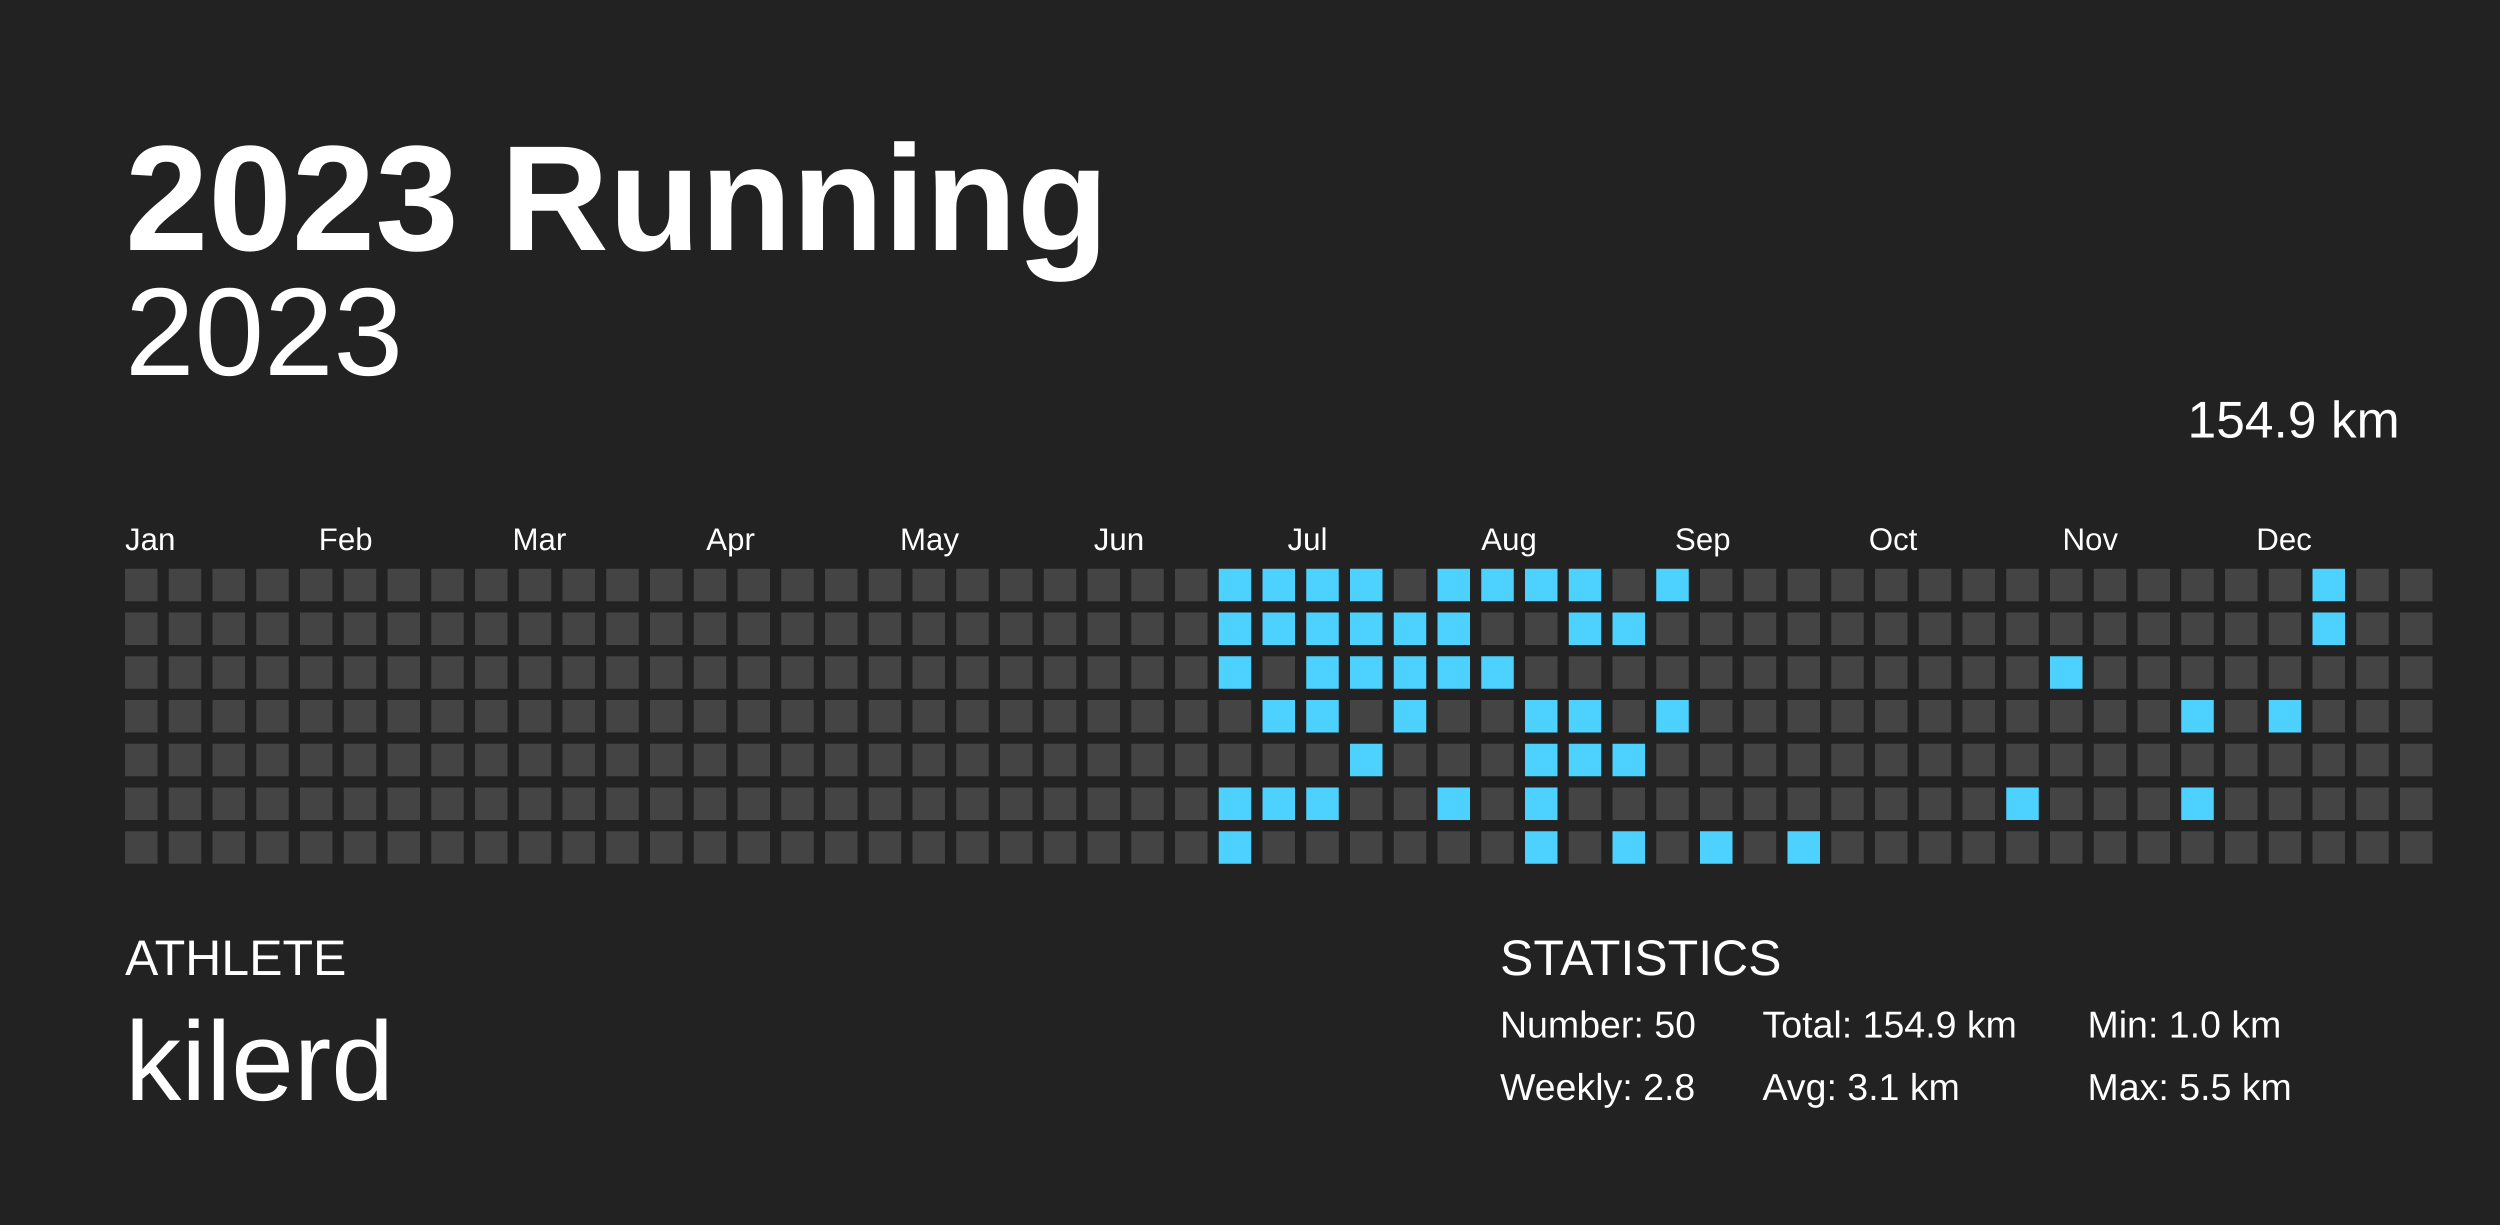
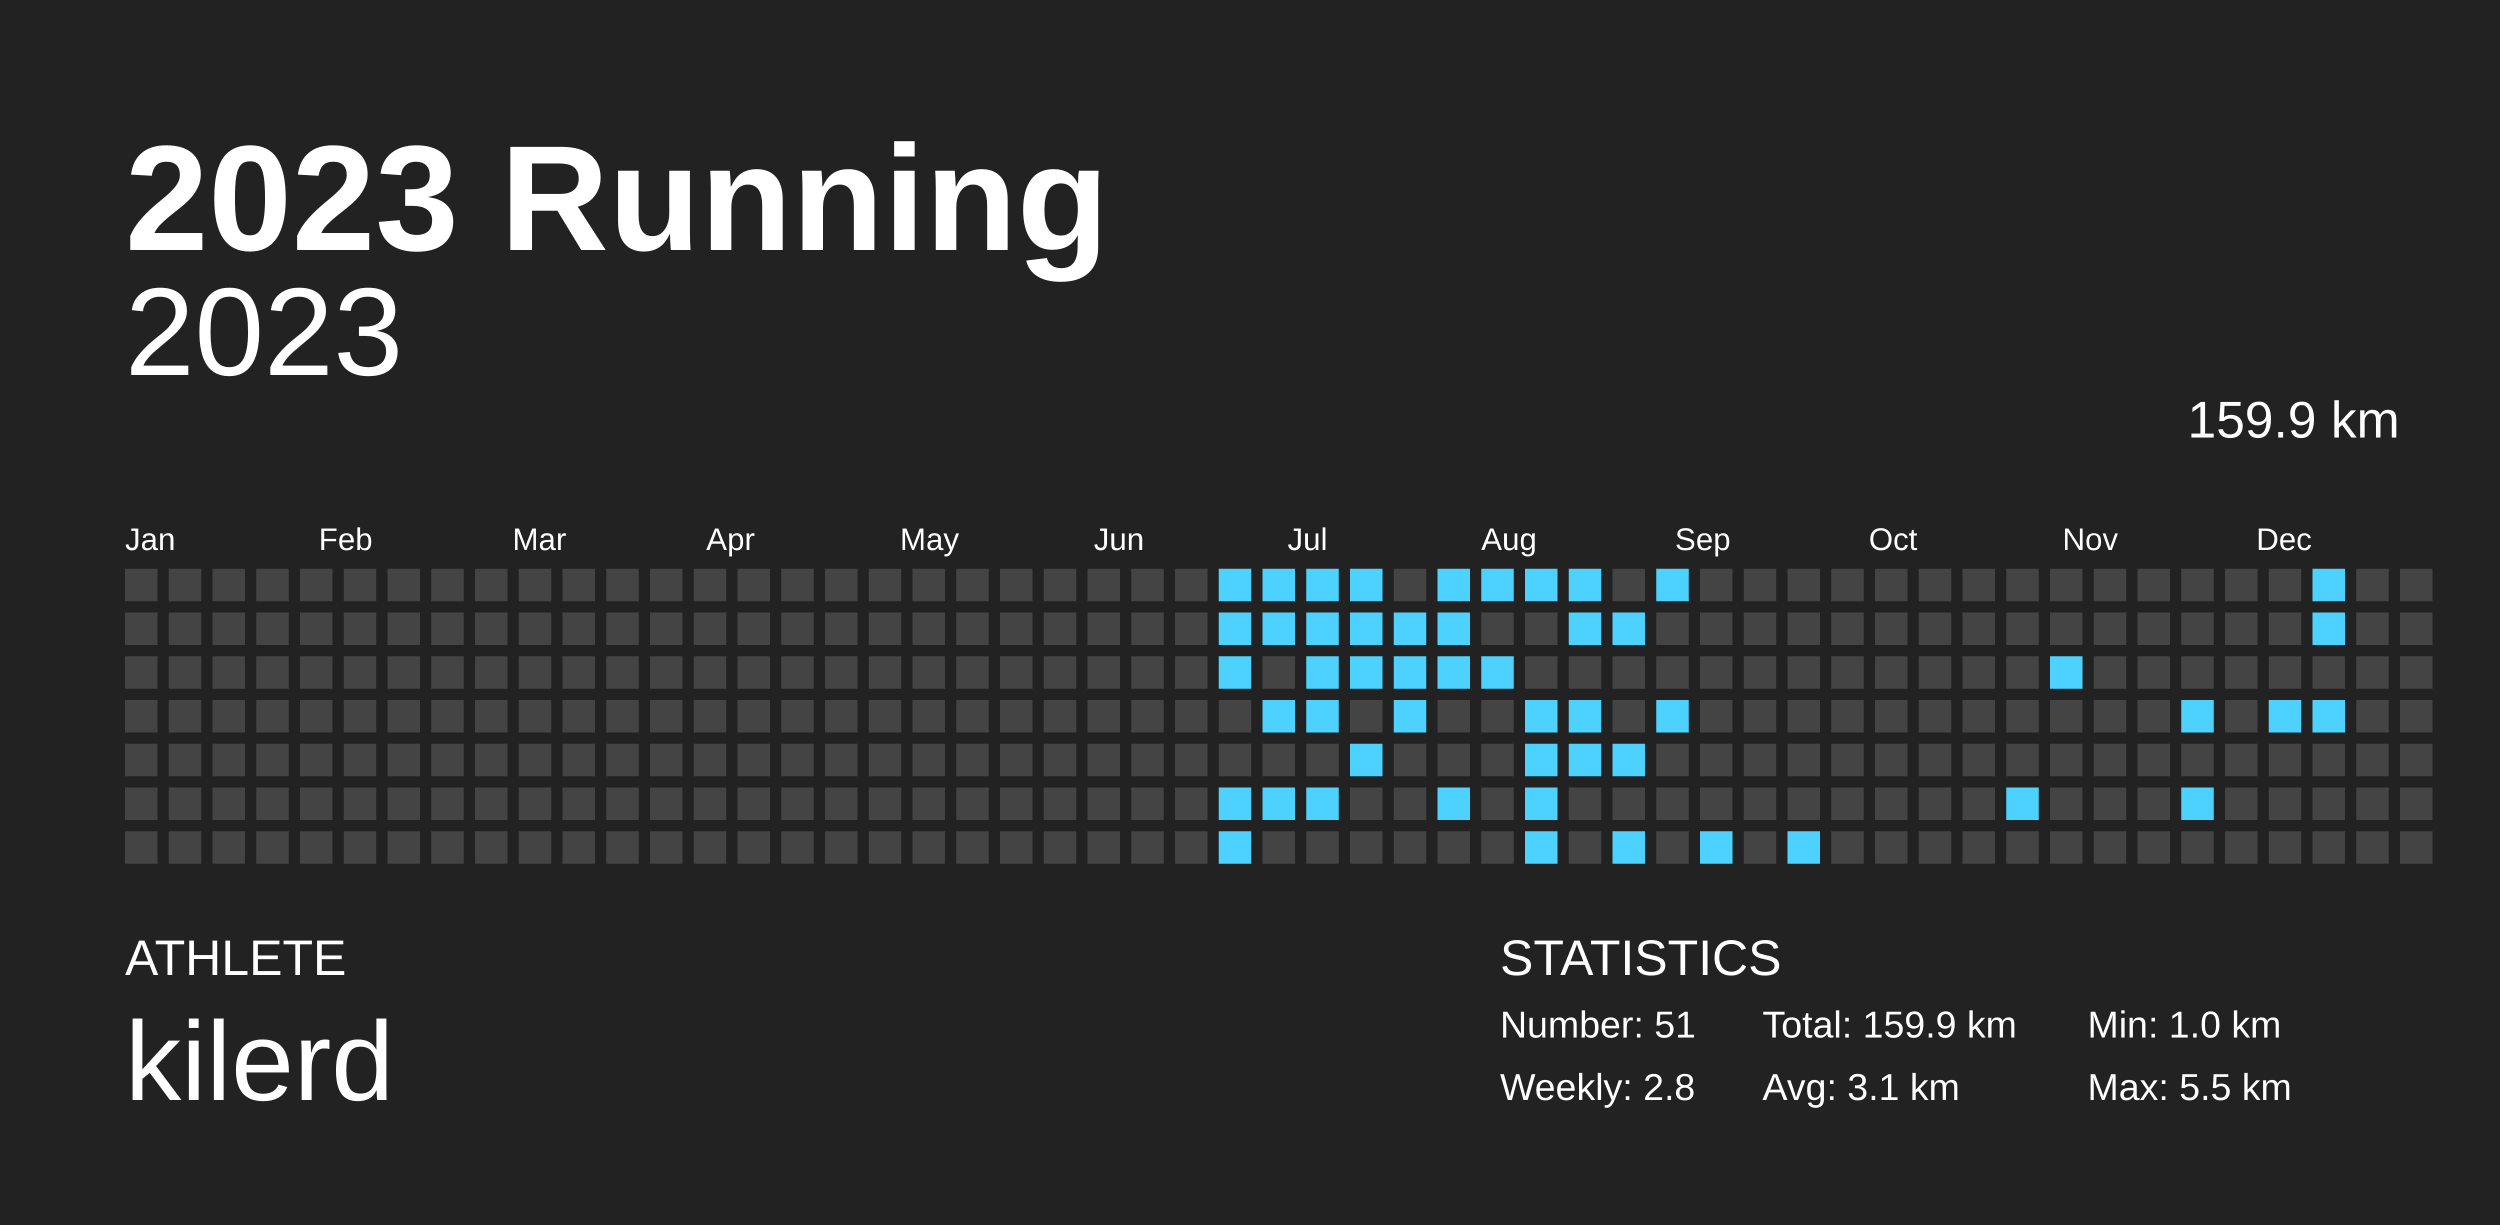
<svg xmlns="http://www.w3.org/2000/svg" baseProfile="full" height="98mm" version="1.1" viewBox="0,0,200,98" width="200mm">
  <defs />
  <rect fill="#222222" height="98" width="200" x="0" y="0" />
  <text fill="#FFFFFF" style="font-size:12px; font-family:Arial; font-weight:bold;" x="10" y="20">2023 Running</text>
  <text fill="#FFFFFF" style="font-size:4px; font-family:Arial" x="10" y="78">ATHLETE</text>
  <text fill="#FFFFFF" style="font-size:9px; font-family:Arial" x="10" y="88">kilerd</text>
  <text fill="#FFFFFF" style="font-size:4px; font-family:Arial" x="120" y="78">STATISTICS</text>
-   <text fill="#FFFFFF" style="font-size:3px; font-family:Arial" x="120" y="83">Number: 50</text>
+   <text fill="#FFFFFF" style="font-size:3px; font-family:Arial" x="120" y="83">Number: 51</text>
  <text fill="#FFFFFF" style="font-size:3px; font-family:Arial" x="120" y="88">Weekly: 2.8</text>
-   <text fill="#FFFFFF" style="font-size:3px; font-family:Arial" x="141" y="83">Total: 154.9 km</text>
+   <text fill="#FFFFFF" style="font-size:3px; font-family:Arial" x="141" y="83">Total: 159.9 km</text>
  <text fill="#FFFFFF" style="font-size:3px; font-family:Arial" x="141" y="88">Avg: 3.1 km</text>
  <text fill="#FFFFFF" style="font-size:3px; font-family:Arial" x="167" y="83">Min: 1.0 km</text>
  <text fill="#FFFFFF" style="font-size:3px; font-family:Arial" x="167" y="88">Max: 5.5 km</text>
  <text alignment-baseline="hanging" fill="#FFFFFF" style="font-size:10.0px; font-family:Arial;" x="10" y="30">2023</text>
-   <text alignment-baseline="hanging" fill="#FFFFFF" style="font-size:4.125px; font-family:Arial;" x="175" y="35">154.9 km</text>
+   <text alignment-baseline="hanging" fill="#FFFFFF" style="font-size:4.125px; font-family:Arial;" x="175" y="35">159.9 km</text>
  <text fill="#FFFFFF" style="font-size:2.5px; font-family:Arial" x="10.0" y="44">Jan</text>
  <text fill="#FFFFFF" style="font-size:2.5px; font-family:Arial" x="25.5" y="44">Feb</text>
  <text fill="#FFFFFF" style="font-size:2.5px; font-family:Arial" x="41.0" y="44">Mar</text>
  <text fill="#FFFFFF" style="font-size:2.5px; font-family:Arial" x="56.5" y="44">Apr</text>
  <text fill="#FFFFFF" style="font-size:2.5px; font-family:Arial" x="72.0" y="44">May</text>
  <text fill="#FFFFFF" style="font-size:2.5px; font-family:Arial" x="87.5" y="44">Jun</text>
  <text fill="#FFFFFF" style="font-size:2.5px; font-family:Arial" x="103.0" y="44">Jul</text>
  <text fill="#FFFFFF" style="font-size:2.5px; font-family:Arial" x="118.5" y="44">Aug</text>
  <text fill="#FFFFFF" style="font-size:2.5px; font-family:Arial" x="134.0" y="44">Sep</text>
  <text fill="#FFFFFF" style="font-size:2.5px; font-family:Arial" x="149.5" y="44">Oct</text>
  <text fill="#FFFFFF" style="font-size:2.5px; font-family:Arial" x="165.0" y="44">Nov</text>
  <text fill="#FFFFFF" style="font-size:2.5px; font-family:Arial" x="180.5" y="44">Dec</text>
  <rect fill="#444444" height="2.6" width="2.6" x="10.0" y="45.5" />
  <rect fill="#444444" height="2.6" width="2.6" x="10.0" y="49.0" />
  <rect fill="#444444" height="2.6" width="2.6" x="10.0" y="52.5" />
  <rect fill="#444444" height="2.6" width="2.6" x="10.0" y="56.0" />
  <rect fill="#444444" height="2.6" width="2.6" x="10.0" y="59.5" />
  <rect fill="#444444" height="2.6" width="2.6" x="10.0" y="63.0" />
  <rect fill="#444444" height="2.6" width="2.6" x="10.0" y="66.5" />
  <rect fill="#444444" height="2.6" width="2.6" x="13.5" y="45.5" />
  <rect fill="#444444" height="2.6" width="2.6" x="13.5" y="49.0" />
  <rect fill="#444444" height="2.6" width="2.6" x="13.5" y="52.5" />
  <rect fill="#444444" height="2.6" width="2.6" x="13.5" y="56.0" />
  <rect fill="#444444" height="2.6" width="2.6" x="13.5" y="59.5" />
  <rect fill="#444444" height="2.6" width="2.6" x="13.5" y="63.0" />
  <rect fill="#444444" height="2.6" width="2.6" x="13.5" y="66.5" />
  <rect fill="#444444" height="2.6" width="2.6" x="17.0" y="45.5" />
  <rect fill="#444444" height="2.6" width="2.6" x="17.0" y="49.0" />
  <rect fill="#444444" height="2.6" width="2.6" x="17.0" y="52.5" />
  <rect fill="#444444" height="2.6" width="2.6" x="17.0" y="56.0" />
  <rect fill="#444444" height="2.6" width="2.6" x="17.0" y="59.5" />
  <rect fill="#444444" height="2.6" width="2.6" x="17.0" y="63.0" />
  <rect fill="#444444" height="2.6" width="2.6" x="17.0" y="66.5" />
  <rect fill="#444444" height="2.6" width="2.6" x="20.5" y="45.5" />
  <rect fill="#444444" height="2.6" width="2.6" x="20.5" y="49.0" />
  <rect fill="#444444" height="2.6" width="2.6" x="20.5" y="52.5" />
  <rect fill="#444444" height="2.6" width="2.6" x="20.5" y="56.0" />
  <rect fill="#444444" height="2.6" width="2.6" x="20.5" y="59.5" />
  <rect fill="#444444" height="2.6" width="2.6" x="20.5" y="63.0" />
  <rect fill="#444444" height="2.6" width="2.6" x="20.5" y="66.5" />
  <rect fill="#444444" height="2.6" width="2.6" x="24.0" y="45.5" />
  <rect fill="#444444" height="2.6" width="2.6" x="24.0" y="49.0" />
  <rect fill="#444444" height="2.6" width="2.6" x="24.0" y="52.5" />
  <rect fill="#444444" height="2.6" width="2.6" x="24.0" y="56.0" />
  <rect fill="#444444" height="2.6" width="2.6" x="24.0" y="59.5" />
  <rect fill="#444444" height="2.6" width="2.6" x="24.0" y="63.0" />
  <rect fill="#444444" height="2.6" width="2.6" x="24.0" y="66.5" />
  <rect fill="#444444" height="2.6" width="2.6" x="27.5" y="45.5" />
  <rect fill="#444444" height="2.6" width="2.6" x="27.5" y="49.0" />
  <rect fill="#444444" height="2.6" width="2.6" x="27.5" y="52.5" />
  <rect fill="#444444" height="2.6" width="2.6" x="27.5" y="56.0" />
  <rect fill="#444444" height="2.6" width="2.6" x="27.5" y="59.5" />
  <rect fill="#444444" height="2.6" width="2.6" x="27.5" y="63.0" />
  <rect fill="#444444" height="2.6" width="2.6" x="27.5" y="66.5" />
  <rect fill="#444444" height="2.6" width="2.6" x="31.0" y="45.5" />
  <rect fill="#444444" height="2.6" width="2.6" x="31.0" y="49.0" />
  <rect fill="#444444" height="2.6" width="2.6" x="31.0" y="52.5" />
  <rect fill="#444444" height="2.6" width="2.6" x="31.0" y="56.0" />
  <rect fill="#444444" height="2.6" width="2.6" x="31.0" y="59.5" />
  <rect fill="#444444" height="2.6" width="2.6" x="31.0" y="63.0" />
  <rect fill="#444444" height="2.6" width="2.6" x="31.0" y="66.5" />
  <rect fill="#444444" height="2.6" width="2.6" x="34.5" y="45.5" />
  <rect fill="#444444" height="2.6" width="2.6" x="34.5" y="49.0" />
  <rect fill="#444444" height="2.6" width="2.6" x="34.5" y="52.5" />
  <rect fill="#444444" height="2.6" width="2.6" x="34.5" y="56.0" />
  <rect fill="#444444" height="2.6" width="2.6" x="34.5" y="59.5" />
  <rect fill="#444444" height="2.6" width="2.6" x="34.5" y="63.0" />
  <rect fill="#444444" height="2.6" width="2.6" x="34.5" y="66.5" />
  <rect fill="#444444" height="2.6" width="2.6" x="38.0" y="45.5" />
  <rect fill="#444444" height="2.6" width="2.6" x="38.0" y="49.0" />
  <rect fill="#444444" height="2.6" width="2.6" x="38.0" y="52.5" />
  <rect fill="#444444" height="2.6" width="2.6" x="38.0" y="56.0" />
  <rect fill="#444444" height="2.6" width="2.6" x="38.0" y="59.5" />
  <rect fill="#444444" height="2.6" width="2.6" x="38.0" y="63.0" />
  <rect fill="#444444" height="2.6" width="2.6" x="38.0" y="66.5" />
  <rect fill="#444444" height="2.6" width="2.6" x="41.5" y="45.5" />
  <rect fill="#444444" height="2.6" width="2.6" x="41.5" y="49.0" />
  <rect fill="#444444" height="2.6" width="2.6" x="41.5" y="52.5" />
  <rect fill="#444444" height="2.6" width="2.6" x="41.5" y="56.0" />
  <rect fill="#444444" height="2.6" width="2.6" x="41.5" y="59.5" />
  <rect fill="#444444" height="2.6" width="2.6" x="41.5" y="63.0" />
  <rect fill="#444444" height="2.6" width="2.6" x="41.5" y="66.5" />
  <rect fill="#444444" height="2.6" width="2.6" x="45.0" y="45.5" />
  <rect fill="#444444" height="2.6" width="2.6" x="45.0" y="49.0" />
  <rect fill="#444444" height="2.6" width="2.6" x="45.0" y="52.5" />
  <rect fill="#444444" height="2.6" width="2.6" x="45.0" y="56.0" />
  <rect fill="#444444" height="2.6" width="2.6" x="45.0" y="59.5" />
  <rect fill="#444444" height="2.6" width="2.6" x="45.0" y="63.0" />
  <rect fill="#444444" height="2.6" width="2.6" x="45.0" y="66.5" />
  <rect fill="#444444" height="2.6" width="2.6" x="48.5" y="45.5" />
  <rect fill="#444444" height="2.6" width="2.6" x="48.5" y="49.0" />
  <rect fill="#444444" height="2.6" width="2.6" x="48.5" y="52.5" />
  <rect fill="#444444" height="2.6" width="2.6" x="48.5" y="56.0" />
  <rect fill="#444444" height="2.6" width="2.6" x="48.5" y="59.5" />
  <rect fill="#444444" height="2.6" width="2.6" x="48.5" y="63.0" />
  <rect fill="#444444" height="2.6" width="2.6" x="48.5" y="66.5" />
  <rect fill="#444444" height="2.6" width="2.6" x="52.0" y="45.5" />
  <rect fill="#444444" height="2.6" width="2.6" x="52.0" y="49.0" />
  <rect fill="#444444" height="2.6" width="2.6" x="52.0" y="52.5" />
  <rect fill="#444444" height="2.6" width="2.6" x="52.0" y="56.0" />
  <rect fill="#444444" height="2.6" width="2.6" x="52.0" y="59.5" />
  <rect fill="#444444" height="2.6" width="2.6" x="52.0" y="63.0" />
  <rect fill="#444444" height="2.6" width="2.6" x="52.0" y="66.5" />
  <rect fill="#444444" height="2.6" width="2.6" x="55.5" y="45.5" />
  <rect fill="#444444" height="2.6" width="2.6" x="55.5" y="49.0" />
  <rect fill="#444444" height="2.6" width="2.6" x="55.5" y="52.5" />
  <rect fill="#444444" height="2.6" width="2.6" x="55.5" y="56.0" />
  <rect fill="#444444" height="2.6" width="2.6" x="55.5" y="59.5" />
  <rect fill="#444444" height="2.6" width="2.6" x="55.5" y="63.0" />
  <rect fill="#444444" height="2.6" width="2.6" x="55.5" y="66.5" />
  <rect fill="#444444" height="2.6" width="2.6" x="59.0" y="45.5" />
  <rect fill="#444444" height="2.6" width="2.6" x="59.0" y="49.0" />
  <rect fill="#444444" height="2.6" width="2.6" x="59.0" y="52.5" />
  <rect fill="#444444" height="2.6" width="2.6" x="59.0" y="56.0" />
  <rect fill="#444444" height="2.6" width="2.6" x="59.0" y="59.5" />
  <rect fill="#444444" height="2.6" width="2.6" x="59.0" y="63.0" />
  <rect fill="#444444" height="2.6" width="2.6" x="59.0" y="66.5" />
  <rect fill="#444444" height="2.6" width="2.6" x="62.5" y="45.5" />
  <rect fill="#444444" height="2.6" width="2.6" x="62.5" y="49.0" />
  <rect fill="#444444" height="2.6" width="2.6" x="62.5" y="52.5" />
  <rect fill="#444444" height="2.6" width="2.6" x="62.5" y="56.0" />
  <rect fill="#444444" height="2.6" width="2.6" x="62.5" y="59.5" />
  <rect fill="#444444" height="2.6" width="2.6" x="62.5" y="63.0" />
  <rect fill="#444444" height="2.6" width="2.6" x="62.5" y="66.5" />
  <rect fill="#444444" height="2.6" width="2.6" x="66.0" y="45.5" />
  <rect fill="#444444" height="2.6" width="2.6" x="66.0" y="49.0" />
  <rect fill="#444444" height="2.6" width="2.6" x="66.0" y="52.5" />
  <rect fill="#444444" height="2.6" width="2.6" x="66.0" y="56.0" />
  <rect fill="#444444" height="2.6" width="2.6" x="66.0" y="59.5" />
  <rect fill="#444444" height="2.6" width="2.6" x="66.0" y="63.0" />
  <rect fill="#444444" height="2.6" width="2.6" x="66.0" y="66.5" />
  <rect fill="#444444" height="2.6" width="2.6" x="69.5" y="45.5" />
  <rect fill="#444444" height="2.6" width="2.6" x="69.5" y="49.0" />
  <rect fill="#444444" height="2.6" width="2.6" x="69.5" y="52.5" />
  <rect fill="#444444" height="2.6" width="2.6" x="69.5" y="56.0" />
  <rect fill="#444444" height="2.6" width="2.6" x="69.5" y="59.5" />
  <rect fill="#444444" height="2.6" width="2.6" x="69.5" y="63.0" />
  <rect fill="#444444" height="2.6" width="2.6" x="69.5" y="66.5" />
  <rect fill="#444444" height="2.6" width="2.6" x="73.0" y="45.5" />
  <rect fill="#444444" height="2.6" width="2.6" x="73.0" y="49.0" />
  <rect fill="#444444" height="2.6" width="2.6" x="73.0" y="52.5" />
  <rect fill="#444444" height="2.6" width="2.6" x="73.0" y="56.0" />
  <rect fill="#444444" height="2.6" width="2.6" x="73.0" y="59.5" />
  <rect fill="#444444" height="2.6" width="2.6" x="73.0" y="63.0" />
  <rect fill="#444444" height="2.6" width="2.6" x="73.0" y="66.5" />
  <rect fill="#444444" height="2.6" width="2.6" x="76.5" y="45.5" />
  <rect fill="#444444" height="2.6" width="2.6" x="76.5" y="49.0" />
  <rect fill="#444444" height="2.6" width="2.6" x="76.5" y="52.5" />
  <rect fill="#444444" height="2.6" width="2.6" x="76.5" y="56.0" />
  <rect fill="#444444" height="2.6" width="2.6" x="76.5" y="59.5" />
  <rect fill="#444444" height="2.6" width="2.6" x="76.5" y="63.0" />
  <rect fill="#444444" height="2.6" width="2.6" x="76.5" y="66.5" />
  <rect fill="#444444" height="2.6" width="2.6" x="80.0" y="45.5" />
  <rect fill="#444444" height="2.6" width="2.6" x="80.0" y="49.0" />
  <rect fill="#444444" height="2.6" width="2.6" x="80.0" y="52.5" />
  <rect fill="#444444" height="2.6" width="2.6" x="80.0" y="56.0" />
  <rect fill="#444444" height="2.6" width="2.6" x="80.0" y="59.5" />
  <rect fill="#444444" height="2.6" width="2.6" x="80.0" y="63.0" />
  <rect fill="#444444" height="2.6" width="2.6" x="80.0" y="66.5" />
  <rect fill="#444444" height="2.6" width="2.6" x="83.5" y="45.5" />
  <rect fill="#444444" height="2.6" width="2.6" x="83.5" y="49.0" />
  <rect fill="#444444" height="2.6" width="2.6" x="83.5" y="52.5" />
  <rect fill="#444444" height="2.6" width="2.6" x="83.5" y="56.0" />
  <rect fill="#444444" height="2.6" width="2.6" x="83.5" y="59.5" />
  <rect fill="#444444" height="2.6" width="2.6" x="83.5" y="63.0" />
  <rect fill="#444444" height="2.6" width="2.6" x="83.5" y="66.5" />
  <rect fill="#444444" height="2.6" width="2.6" x="87.0" y="45.5" />
  <rect fill="#444444" height="2.6" width="2.6" x="87.0" y="49.0" />
  <rect fill="#444444" height="2.6" width="2.6" x="87.0" y="52.5" />
  <rect fill="#444444" height="2.6" width="2.6" x="87.0" y="56.0" />
  <rect fill="#444444" height="2.6" width="2.6" x="87.0" y="59.5" />
  <rect fill="#444444" height="2.6" width="2.6" x="87.0" y="63.0" />
  <rect fill="#444444" height="2.6" width="2.6" x="87.0" y="66.5" />
  <rect fill="#444444" height="2.6" width="2.6" x="90.5" y="45.5" />
  <rect fill="#444444" height="2.6" width="2.6" x="90.5" y="49.0" />
  <rect fill="#444444" height="2.6" width="2.6" x="90.5" y="52.5" />
  <rect fill="#444444" height="2.6" width="2.6" x="90.5" y="56.0" />
  <rect fill="#444444" height="2.6" width="2.6" x="90.5" y="59.5" />
  <rect fill="#444444" height="2.6" width="2.6" x="90.5" y="63.0" />
  <rect fill="#444444" height="2.6" width="2.6" x="90.5" y="66.5" />
  <rect fill="#444444" height="2.6" width="2.6" x="94.0" y="45.5" />
  <rect fill="#444444" height="2.6" width="2.6" x="94.0" y="49.0" />
  <rect fill="#444444" height="2.6" width="2.6" x="94.0" y="52.5" />
  <rect fill="#444444" height="2.6" width="2.6" x="94.0" y="56.0" />
  <rect fill="#444444" height="2.6" width="2.6" x="94.0" y="59.5" />
  <rect fill="#444444" height="2.6" width="2.6" x="94.0" y="63.0" />
  <rect fill="#444444" height="2.6" width="2.6" x="94.0" y="66.5" />
  <rect fill="#4dd2ff" height="2.6" width="2.6" x="97.5" y="45.5" />
  <rect fill="#4dd2ff" height="2.6" width="2.6" x="97.5" y="49.0" />
  <rect fill="#4dd2ff" height="2.6" width="2.6" x="97.5" y="52.5" />
  <rect fill="#444444" height="2.6" width="2.6" x="97.5" y="56.0" />
  <rect fill="#444444" height="2.6" width="2.6" x="97.5" y="59.5" />
  <rect fill="#4dd2ff" height="2.6" width="2.6" x="97.5" y="63.0" />
  <rect fill="#4dd2ff" height="2.6" width="2.6" x="97.5" y="66.5" />
  <rect fill="#4dd2ff" height="2.6" width="2.6" x="101.0" y="45.5" />
  <rect fill="#4dd2ff" height="2.6" width="2.6" x="101.0" y="49.0" />
  <rect fill="#444444" height="2.6" width="2.6" x="101.0" y="52.5" />
  <rect fill="#4dd2ff" height="2.6" width="2.6" x="101.0" y="56.0" />
  <rect fill="#444444" height="2.6" width="2.6" x="101.0" y="59.5" />
  <rect fill="#4dd2ff" height="2.6" width="2.6" x="101.0" y="63.0" />
  <rect fill="#444444" height="2.6" width="2.6" x="101.0" y="66.5" />
  <rect fill="#4dd2ff" height="2.6" width="2.6" x="104.5" y="45.5" />
  <rect fill="#4dd2ff" height="2.6" width="2.6" x="104.5" y="49.0" />
  <rect fill="#4dd2ff" height="2.6" width="2.6" x="104.5" y="52.5" />
  <rect fill="#4dd2ff" height="2.6" width="2.6" x="104.5" y="56.0" />
  <rect fill="#444444" height="2.6" width="2.6" x="104.5" y="59.5" />
  <rect fill="#4dd2ff" height="2.6" width="2.6" x="104.5" y="63.0" />
  <rect fill="#444444" height="2.6" width="2.6" x="104.5" y="66.5" />
  <rect fill="#4dd2ff" height="2.6" width="2.6" x="108.0" y="45.5" />
  <rect fill="#4dd2ff" height="2.6" width="2.6" x="108.0" y="49.0" />
  <rect fill="#4dd2ff" height="2.6" width="2.6" x="108.0" y="52.5" />
  <rect fill="#444444" height="2.6" width="2.6" x="108.0" y="56.0" />
  <rect fill="#4dd2ff" height="2.6" width="2.6" x="108.0" y="59.5" />
  <rect fill="#444444" height="2.6" width="2.6" x="108.0" y="63.0" />
  <rect fill="#444444" height="2.6" width="2.6" x="108.0" y="66.5" />
  <rect fill="#444444" height="2.6" width="2.6" x="111.5" y="45.5" />
  <rect fill="#4dd2ff" height="2.6" width="2.6" x="111.5" y="49.0" />
  <rect fill="#4dd2ff" height="2.6" width="2.6" x="111.5" y="52.5" />
  <rect fill="#4dd2ff" height="2.6" width="2.6" x="111.5" y="56.0" />
  <rect fill="#444444" height="2.6" width="2.6" x="111.5" y="59.5" />
  <rect fill="#444444" height="2.6" width="2.6" x="111.5" y="63.0" />
  <rect fill="#444444" height="2.6" width="2.6" x="111.5" y="66.5" />
  <rect fill="#4dd2ff" height="2.6" width="2.6" x="115.0" y="45.5" />
  <rect fill="#4dd2ff" height="2.6" width="2.6" x="115.0" y="49.0" />
  <rect fill="#4dd2ff" height="2.6" width="2.6" x="115.0" y="52.5" />
  <rect fill="#444444" height="2.6" width="2.6" x="115.0" y="56.0" />
  <rect fill="#444444" height="2.6" width="2.6" x="115.0" y="59.5" />
  <rect fill="#4dd2ff" height="2.6" width="2.6" x="115.0" y="63.0" />
  <rect fill="#444444" height="2.6" width="2.6" x="115.0" y="66.5" />
  <rect fill="#4dd2ff" height="2.6" width="2.6" x="118.5" y="45.5" />
  <rect fill="#444444" height="2.6" width="2.6" x="118.5" y="49.0" />
  <rect fill="#4dd2ff" height="2.6" width="2.6" x="118.5" y="52.5" />
  <rect fill="#444444" height="2.6" width="2.6" x="118.5" y="56.0" />
  <rect fill="#444444" height="2.6" width="2.6" x="118.5" y="59.5" />
  <rect fill="#444444" height="2.6" width="2.6" x="118.5" y="63.0" />
  <rect fill="#444444" height="2.6" width="2.6" x="118.5" y="66.5" />
  <rect fill="#4dd2ff" height="2.6" width="2.6" x="122.0" y="45.5" />
  <rect fill="#444444" height="2.6" width="2.6" x="122.0" y="49.0" />
  <rect fill="#444444" height="2.6" width="2.6" x="122.0" y="52.5" />
  <rect fill="#4dd2ff" height="2.6" width="2.6" x="122.0" y="56.0" />
  <rect fill="#4dd2ff" height="2.6" width="2.6" x="122.0" y="59.5" />
  <rect fill="#4dd2ff" height="2.6" width="2.6" x="122.0" y="63.0" />
  <rect fill="#4dd2ff" height="2.6" width="2.6" x="122.0" y="66.5" />
  <rect fill="#4dd2ff" height="2.6" width="2.6" x="125.5" y="45.5" />
  <rect fill="#4dd2ff" height="2.6" width="2.6" x="125.5" y="49.0" />
  <rect fill="#444444" height="2.6" width="2.6" x="125.5" y="52.5" />
  <rect fill="#4dd2ff" height="2.6" width="2.6" x="125.5" y="56.0" />
  <rect fill="#4dd2ff" height="2.6" width="2.6" x="125.5" y="59.5" />
  <rect fill="#444444" height="2.6" width="2.6" x="125.5" y="63.0" />
  <rect fill="#444444" height="2.6" width="2.6" x="125.5" y="66.5" />
  <rect fill="#444444" height="2.6" width="2.6" x="129.0" y="45.5" />
  <rect fill="#4dd2ff" height="2.6" width="2.6" x="129.0" y="49.0" />
  <rect fill="#444444" height="2.6" width="2.6" x="129.0" y="52.5" />
  <rect fill="#444444" height="2.6" width="2.6" x="129.0" y="56.0" />
  <rect fill="#4dd2ff" height="2.6" width="2.6" x="129.0" y="59.5" />
  <rect fill="#444444" height="2.6" width="2.6" x="129.0" y="63.0" />
  <rect fill="#4dd2ff" height="2.6" width="2.6" x="129.0" y="66.5" />
  <rect fill="#4dd2ff" height="2.6" width="2.6" x="132.5" y="45.5" />
  <rect fill="#444444" height="2.6" width="2.6" x="132.5" y="49.0" />
  <rect fill="#444444" height="2.6" width="2.6" x="132.5" y="52.5" />
  <rect fill="#4dd2ff" height="2.6" width="2.6" x="132.5" y="56.0" />
  <rect fill="#444444" height="2.6" width="2.6" x="132.5" y="59.5" />
  <rect fill="#444444" height="2.6" width="2.6" x="132.5" y="63.0" />
  <rect fill="#444444" height="2.6" width="2.6" x="132.5" y="66.5" />
  <rect fill="#444444" height="2.6" width="2.6" x="136.0" y="45.5" />
  <rect fill="#444444" height="2.6" width="2.6" x="136.0" y="49.0" />
  <rect fill="#444444" height="2.6" width="2.6" x="136.0" y="52.5" />
  <rect fill="#444444" height="2.6" width="2.6" x="136.0" y="56.0" />
  <rect fill="#444444" height="2.6" width="2.6" x="136.0" y="59.5" />
  <rect fill="#444444" height="2.6" width="2.6" x="136.0" y="63.0" />
  <rect fill="#4dd2ff" height="2.6" width="2.6" x="136.0" y="66.5" />
  <rect fill="#444444" height="2.6" width="2.6" x="139.5" y="45.5" />
  <rect fill="#444444" height="2.6" width="2.6" x="139.5" y="49.0" />
  <rect fill="#444444" height="2.6" width="2.6" x="139.5" y="52.5" />
  <rect fill="#444444" height="2.6" width="2.6" x="139.5" y="56.0" />
  <rect fill="#444444" height="2.6" width="2.6" x="139.5" y="59.5" />
  <rect fill="#444444" height="2.6" width="2.6" x="139.5" y="63.0" />
  <rect fill="#444444" height="2.6" width="2.6" x="139.5" y="66.5" />
  <rect fill="#444444" height="2.6" width="2.6" x="143.0" y="45.5" />
  <rect fill="#444444" height="2.6" width="2.6" x="143.0" y="49.0" />
  <rect fill="#444444" height="2.6" width="2.6" x="143.0" y="52.5" />
  <rect fill="#444444" height="2.6" width="2.6" x="143.0" y="56.0" />
  <rect fill="#444444" height="2.6" width="2.6" x="143.0" y="59.5" />
  <rect fill="#444444" height="2.6" width="2.6" x="143.0" y="63.0" />
  <rect fill="#4dd2ff" height="2.6" width="2.6" x="143.0" y="66.5" />
  <rect fill="#444444" height="2.6" width="2.6" x="146.5" y="45.5" />
  <rect fill="#444444" height="2.6" width="2.6" x="146.5" y="49.0" />
  <rect fill="#444444" height="2.6" width="2.6" x="146.5" y="52.5" />
  <rect fill="#444444" height="2.6" width="2.6" x="146.5" y="56.0" />
  <rect fill="#444444" height="2.6" width="2.6" x="146.5" y="59.5" />
  <rect fill="#444444" height="2.6" width="2.6" x="146.5" y="63.0" />
  <rect fill="#444444" height="2.6" width="2.6" x="146.5" y="66.5" />
  <rect fill="#444444" height="2.6" width="2.6" x="150.0" y="45.5" />
  <rect fill="#444444" height="2.6" width="2.6" x="150.0" y="49.0" />
  <rect fill="#444444" height="2.6" width="2.6" x="150.0" y="52.5" />
  <rect fill="#444444" height="2.6" width="2.6" x="150.0" y="56.0" />
  <rect fill="#444444" height="2.6" width="2.6" x="150.0" y="59.5" />
  <rect fill="#444444" height="2.6" width="2.6" x="150.0" y="63.0" />
  <rect fill="#444444" height="2.6" width="2.6" x="150.0" y="66.5" />
  <rect fill="#444444" height="2.6" width="2.6" x="153.5" y="45.5" />
  <rect fill="#444444" height="2.6" width="2.6" x="153.5" y="49.0" />
  <rect fill="#444444" height="2.6" width="2.6" x="153.5" y="52.5" />
  <rect fill="#444444" height="2.6" width="2.6" x="153.5" y="56.0" />
  <rect fill="#444444" height="2.6" width="2.6" x="153.5" y="59.5" />
  <rect fill="#444444" height="2.6" width="2.6" x="153.5" y="63.0" />
  <rect fill="#444444" height="2.6" width="2.6" x="153.5" y="66.5" />
  <rect fill="#444444" height="2.6" width="2.6" x="157.0" y="45.5" />
  <rect fill="#444444" height="2.6" width="2.6" x="157.0" y="49.0" />
  <rect fill="#444444" height="2.6" width="2.6" x="157.0" y="52.5" />
  <rect fill="#444444" height="2.6" width="2.6" x="157.0" y="56.0" />
  <rect fill="#444444" height="2.6" width="2.6" x="157.0" y="59.5" />
  <rect fill="#444444" height="2.6" width="2.6" x="157.0" y="63.0" />
  <rect fill="#444444" height="2.6" width="2.6" x="157.0" y="66.5" />
  <rect fill="#444444" height="2.6" width="2.6" x="160.5" y="45.5" />
  <rect fill="#444444" height="2.6" width="2.6" x="160.5" y="49.0" />
  <rect fill="#444444" height="2.6" width="2.6" x="160.5" y="52.5" />
  <rect fill="#444444" height="2.6" width="2.6" x="160.5" y="56.0" />
  <rect fill="#444444" height="2.6" width="2.6" x="160.5" y="59.5" />
  <rect fill="#4dd2ff" height="2.6" width="2.6" x="160.5" y="63.0" />
  <rect fill="#444444" height="2.6" width="2.6" x="160.5" y="66.5" />
  <rect fill="#444444" height="2.6" width="2.6" x="164.0" y="45.5" />
  <rect fill="#444444" height="2.6" width="2.6" x="164.0" y="49.0" />
  <rect fill="#4dd2ff" height="2.6" width="2.6" x="164.0" y="52.5" />
  <rect fill="#444444" height="2.6" width="2.6" x="164.0" y="56.0" />
  <rect fill="#444444" height="2.6" width="2.6" x="164.0" y="59.5" />
  <rect fill="#444444" height="2.6" width="2.6" x="164.0" y="63.0" />
  <rect fill="#444444" height="2.6" width="2.6" x="164.0" y="66.5" />
  <rect fill="#444444" height="2.6" width="2.6" x="167.5" y="45.5" />
  <rect fill="#444444" height="2.6" width="2.6" x="167.5" y="49.0" />
  <rect fill="#444444" height="2.6" width="2.6" x="167.5" y="52.5" />
  <rect fill="#444444" height="2.6" width="2.6" x="167.5" y="56.0" />
  <rect fill="#444444" height="2.6" width="2.6" x="167.5" y="59.5" />
  <rect fill="#444444" height="2.6" width="2.6" x="167.5" y="63.0" />
  <rect fill="#444444" height="2.6" width="2.6" x="167.5" y="66.5" />
  <rect fill="#444444" height="2.6" width="2.6" x="171.0" y="45.5" />
  <rect fill="#444444" height="2.6" width="2.6" x="171.0" y="49.0" />
  <rect fill="#444444" height="2.6" width="2.6" x="171.0" y="52.5" />
  <rect fill="#444444" height="2.6" width="2.6" x="171.0" y="56.0" />
  <rect fill="#444444" height="2.6" width="2.6" x="171.0" y="59.5" />
  <rect fill="#444444" height="2.6" width="2.6" x="171.0" y="63.0" />
  <rect fill="#444444" height="2.6" width="2.6" x="171.0" y="66.5" />
  <rect fill="#444444" height="2.6" width="2.6" x="174.5" y="45.5" />
  <rect fill="#444444" height="2.6" width="2.6" x="174.5" y="49.0" />
  <rect fill="#444444" height="2.6" width="2.6" x="174.5" y="52.5" />
  <rect fill="#4dd2ff" height="2.6" width="2.6" x="174.5" y="56.0" />
  <rect fill="#444444" height="2.6" width="2.6" x="174.5" y="59.5" />
  <rect fill="#4dd2ff" height="2.6" width="2.6" x="174.5" y="63.0" />
  <rect fill="#444444" height="2.6" width="2.6" x="174.5" y="66.5" />
  <rect fill="#444444" height="2.6" width="2.6" x="178.0" y="45.5" />
  <rect fill="#444444" height="2.6" width="2.6" x="178.0" y="49.0" />
  <rect fill="#444444" height="2.6" width="2.6" x="178.0" y="52.5" />
  <rect fill="#444444" height="2.6" width="2.6" x="178.0" y="56.0" />
  <rect fill="#444444" height="2.6" width="2.6" x="178.0" y="59.5" />
  <rect fill="#444444" height="2.6" width="2.6" x="178.0" y="63.0" />
  <rect fill="#444444" height="2.6" width="2.6" x="178.0" y="66.5" />
  <rect fill="#444444" height="2.6" width="2.6" x="181.5" y="45.5" />
  <rect fill="#444444" height="2.6" width="2.6" x="181.5" y="49.0" />
  <rect fill="#444444" height="2.6" width="2.6" x="181.5" y="52.5" />
  <rect fill="#4dd2ff" height="2.6" width="2.6" x="181.5" y="56.0" />
  <rect fill="#444444" height="2.6" width="2.6" x="181.5" y="59.5" />
  <rect fill="#444444" height="2.6" width="2.6" x="181.5" y="63.0" />
  <rect fill="#444444" height="2.6" width="2.6" x="181.5" y="66.5" />
  <rect fill="#4dd2ff" height="2.6" width="2.6" x="185.0" y="45.5" />
  <rect fill="#4dd2ff" height="2.6" width="2.6" x="185.0" y="49.0" />
  <rect fill="#444444" height="2.6" width="2.6" x="185.0" y="52.5" />
-   <rect fill="#444444" height="2.6" width="2.6" x="185.0" y="56.0" />
+   <rect fill="#4dd2ff" height="2.6" width="2.6" x="185.0" y="56.0" />
  <rect fill="#444444" height="2.6" width="2.6" x="185.0" y="59.5" />
  <rect fill="#444444" height="2.6" width="2.6" x="185.0" y="63.0" />
  <rect fill="#444444" height="2.6" width="2.6" x="185.0" y="66.5" />
  <rect fill="#444444" height="2.6" width="2.6" x="188.5" y="45.5" />
  <rect fill="#444444" height="2.6" width="2.6" x="188.5" y="49.0" />
  <rect fill="#444444" height="2.6" width="2.6" x="188.5" y="52.5" />
  <rect fill="#444444" height="2.6" width="2.6" x="188.5" y="56.0" />
  <rect fill="#444444" height="2.6" width="2.6" x="188.5" y="59.5" />
  <rect fill="#444444" height="2.6" width="2.6" x="188.5" y="63.0" />
  <rect fill="#444444" height="2.6" width="2.6" x="188.5" y="66.5" />
  <rect fill="#444444" height="2.6" width="2.6" x="192.0" y="45.5" />
  <rect fill="#444444" height="2.6" width="2.6" x="192.0" y="49.0" />
  <rect fill="#444444" height="2.6" width="2.6" x="192.0" y="52.5" />
  <rect fill="#444444" height="2.6" width="2.6" x="192.0" y="56.0" />
  <rect fill="#444444" height="2.6" width="2.6" x="192.0" y="59.5" />
  <rect fill="#444444" height="2.6" width="2.6" x="192.0" y="63.0" />
  <rect fill="#444444" height="2.6" width="2.6" x="192.0" y="66.5" />
</svg>
